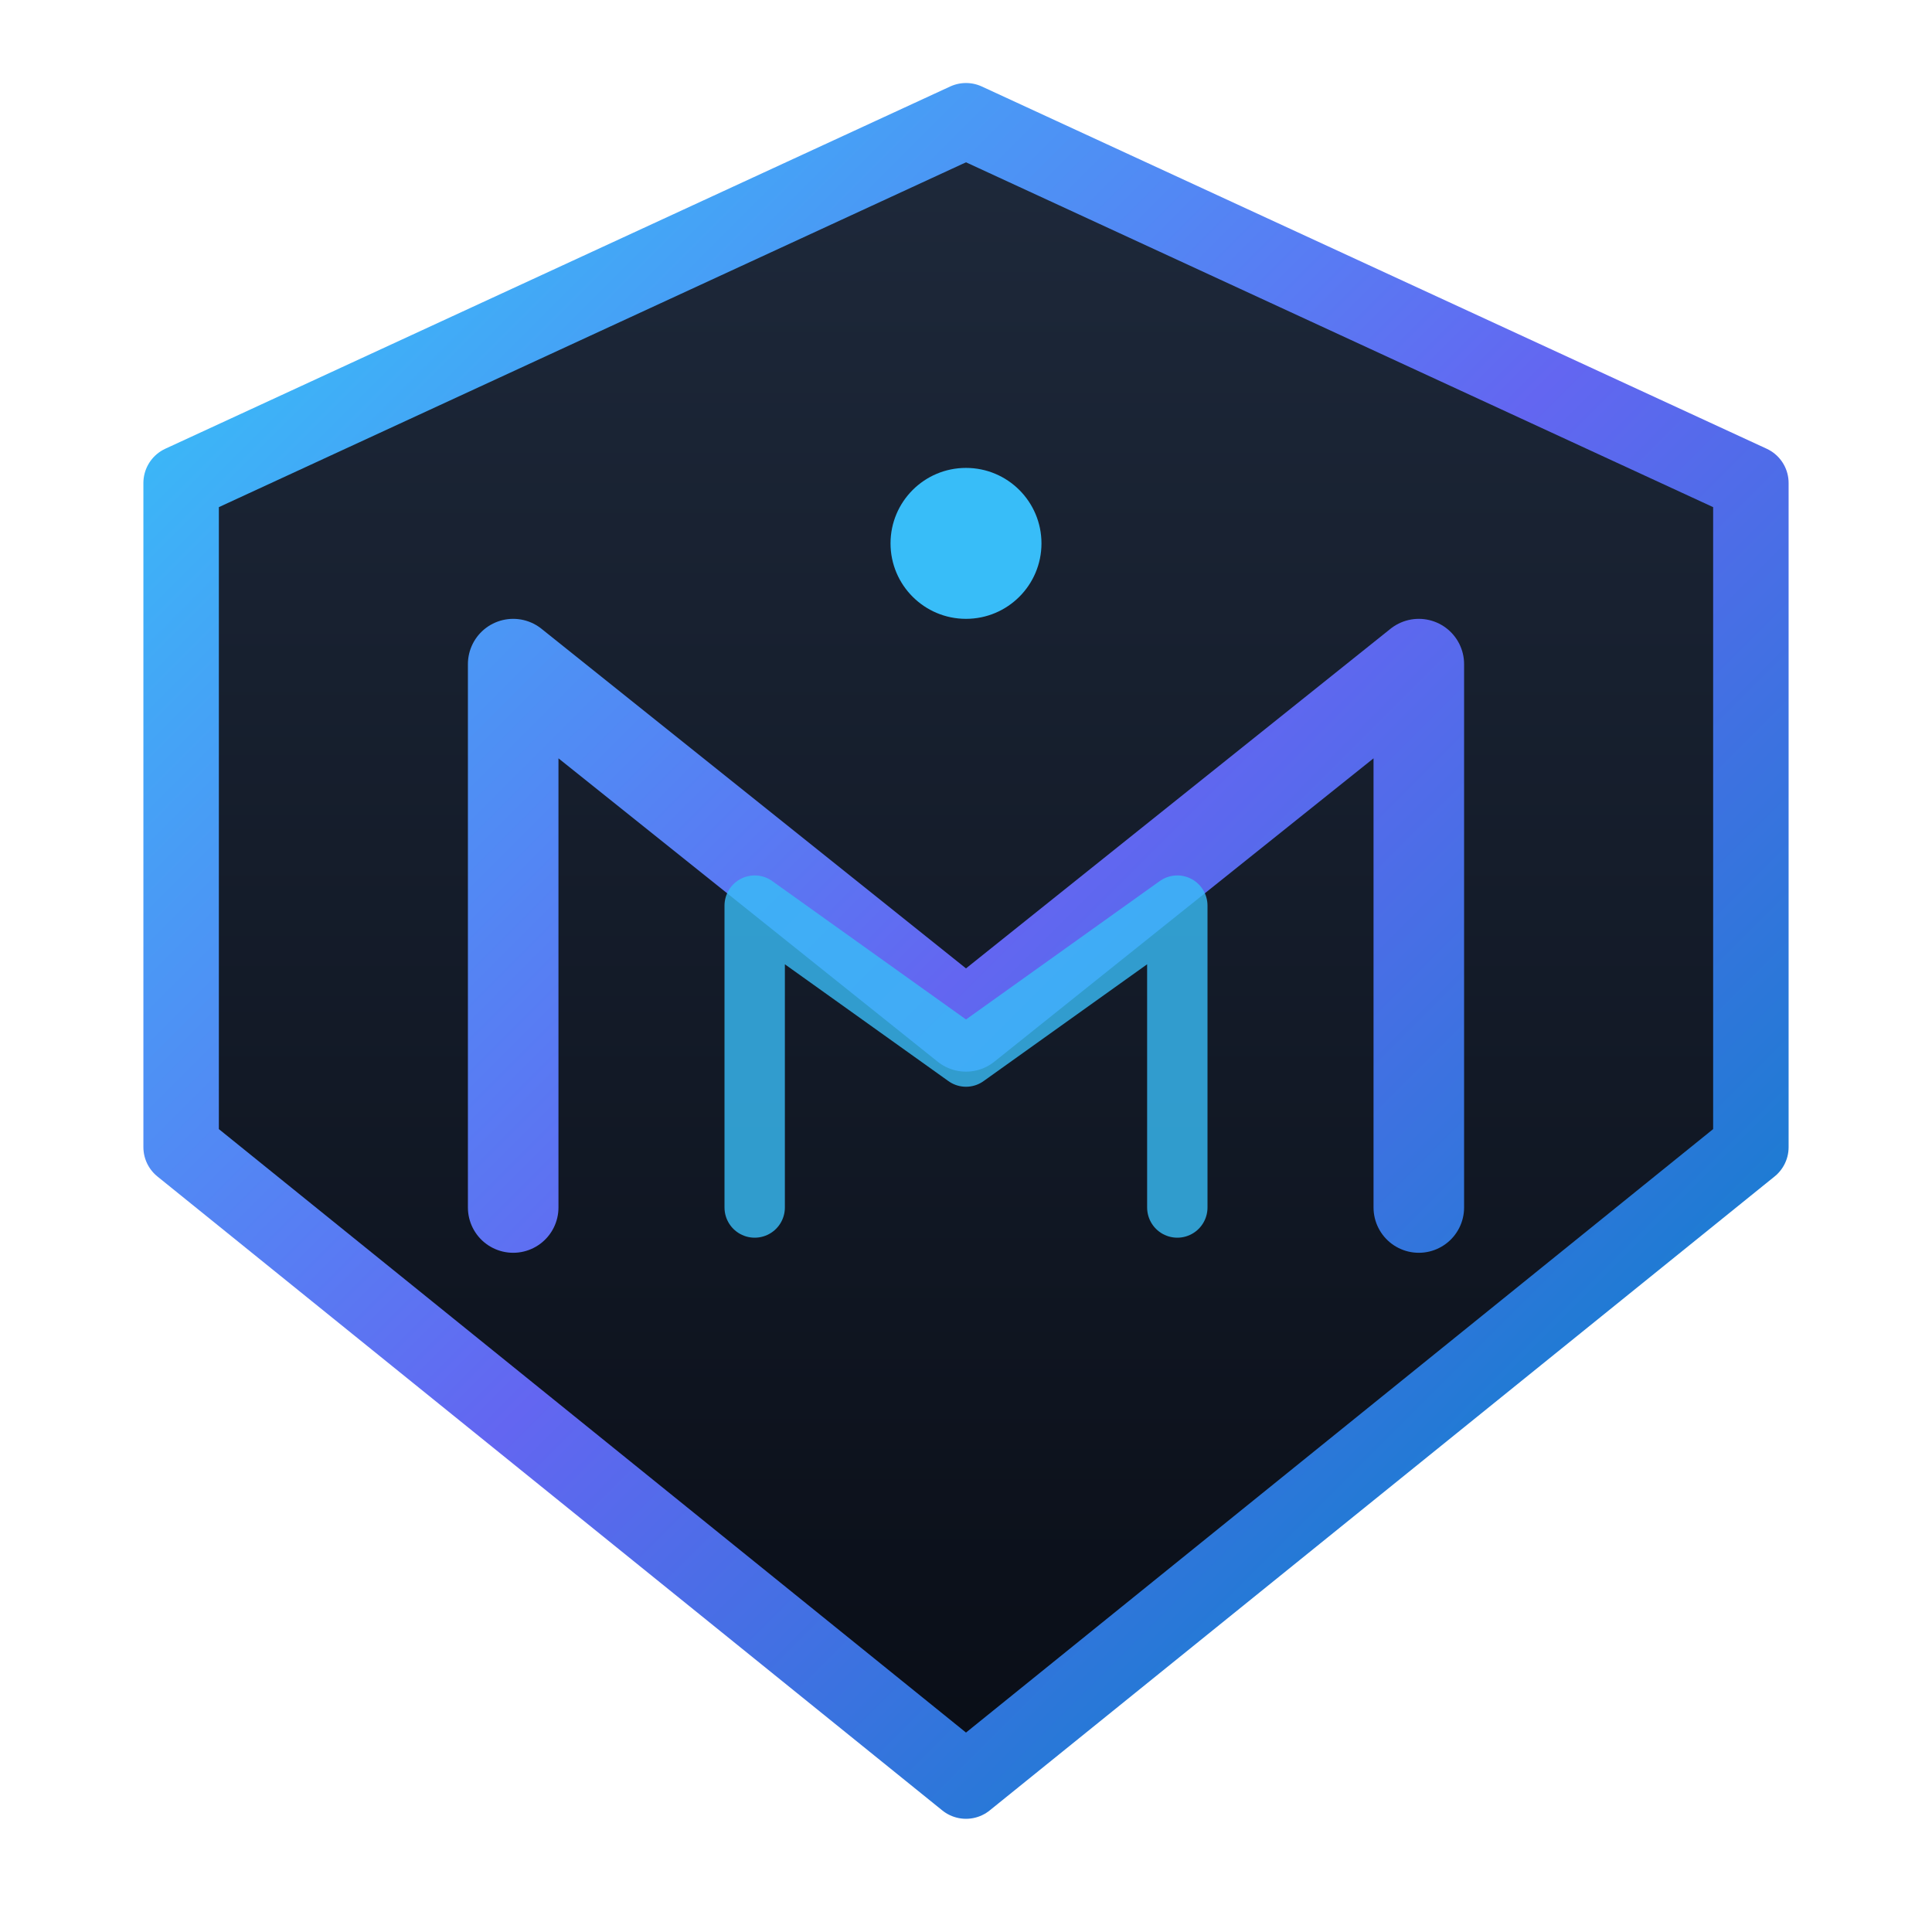
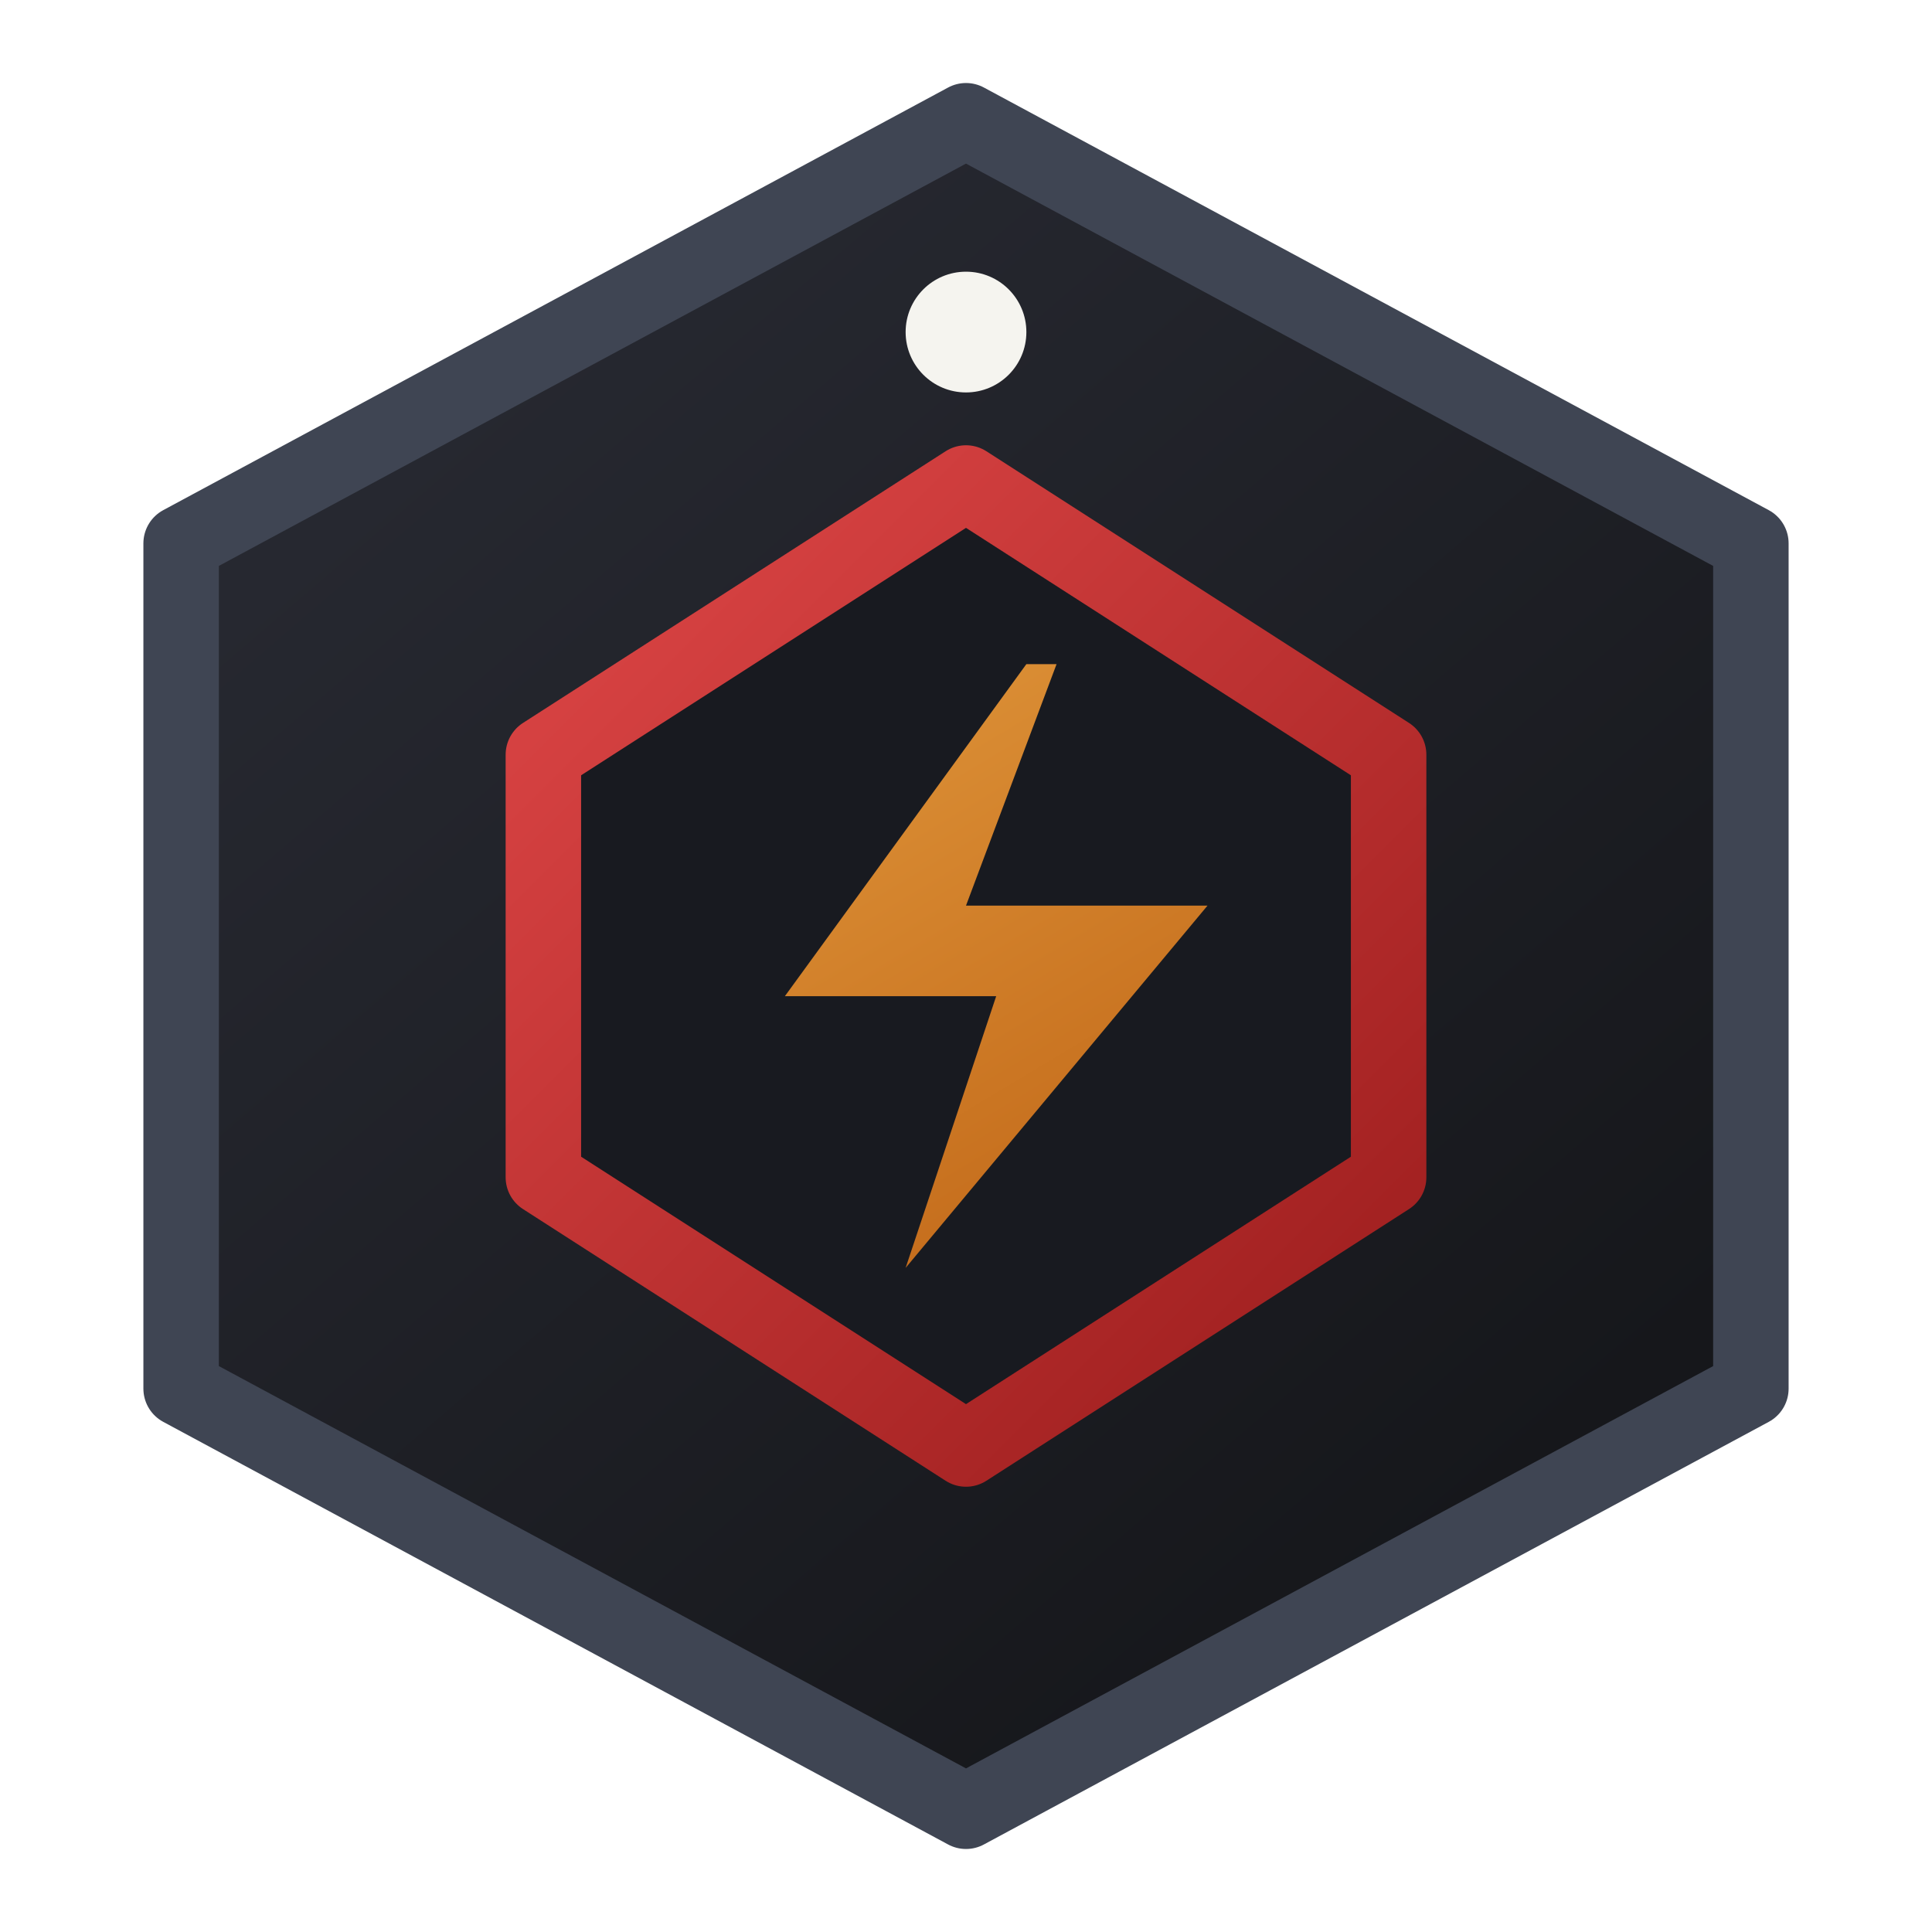
<svg xmlns="http://www.w3.org/2000/svg" viewBox="0 0 64 64" fill="none">
  <defs>
-     <linearGradient id="mkdl-grad" x1="8" y1="8" x2="56" y2="56" gradientUnits="userSpaceOnUse">
-       <stop offset="0%" stop-color="#38bdf8" />
-       <stop offset="50%" stop-color="#6366f1" />
-       <stop offset="100%" stop-color="#0284c7" />
+     <linearGradient id="iron-grad" x1="8" y1="4" x2="56" y2="60" gradientUnits="userSpaceOnUse">
+       <stop offset="0%" stop-color="#2a2c35" />
+       <stop offset="100%" stop-color="#121316" />
    </linearGradient>
-     <linearGradient id="shield-bg" x1="32" y1="4" x2="32" y2="60" gradientUnits="userSpaceOnUse">
-       <stop offset="0%" stop-color="#1e293b" />
-       <stop offset="100%" stop-color="#090d16" />
+     <linearGradient id="akkoro-grad" x1="16" y1="16" x2="48" y2="48" gradientUnits="userSpaceOnUse">
+       <stop offset="0%" stop-color="#e04848" />
+       <stop offset="100%" stop-color="#991b1b" />
+     </linearGradient>
+     <linearGradient id="raijin-gold" x1="20" y1="10" x2="44" y2="50" gradientUnits="userSpaceOnUse">
+       <stop offset="0%" stop-color="#f0af4d" />
+       <stop offset="100%" stop-color="#b45309" />
    </linearGradient>
  </defs>
-   <polygon points="32,4 58,16 58,38 32,59 6,38 6,16" fill="url(#shield-bg)" stroke="url(#mkdl-grad)" stroke-width="2.5" stroke-linejoin="round" />
-   <path d="M17 40V22L32 34L47 22V40" stroke="url(#mkdl-grad)" stroke-width="3" stroke-linecap="round" stroke-linejoin="round" />
-   <path d="M25 40V30L32 35L39 30V40" stroke="#38bdf8" stroke-width="2" stroke-linecap="round" stroke-linejoin="round" opacity="0.8" />
-   <circle cx="32" cy="18" r="2.5" fill="#38bdf8" />
+   <polygon points="32,4 58,18 58,46 32,60 6,46 6,18" fill="url(#iron-grad)" stroke="#3f4553" stroke-width="2.5" stroke-linejoin="round" />
+   <path d="M32 16L46 25V39L32 48L18 39V25L32 16Z" fill="#181a20" stroke="url(#akkoro-grad)" stroke-width="2.5" stroke-linejoin="round" />
+   <path d="M34 22L26 33H33L30 42L40 30H32L35 22H34Z" fill="url(#raijin-gold)" />
+   <circle cx="32" cy="11" r="2" fill="#f5f4ef" />
</svg>
